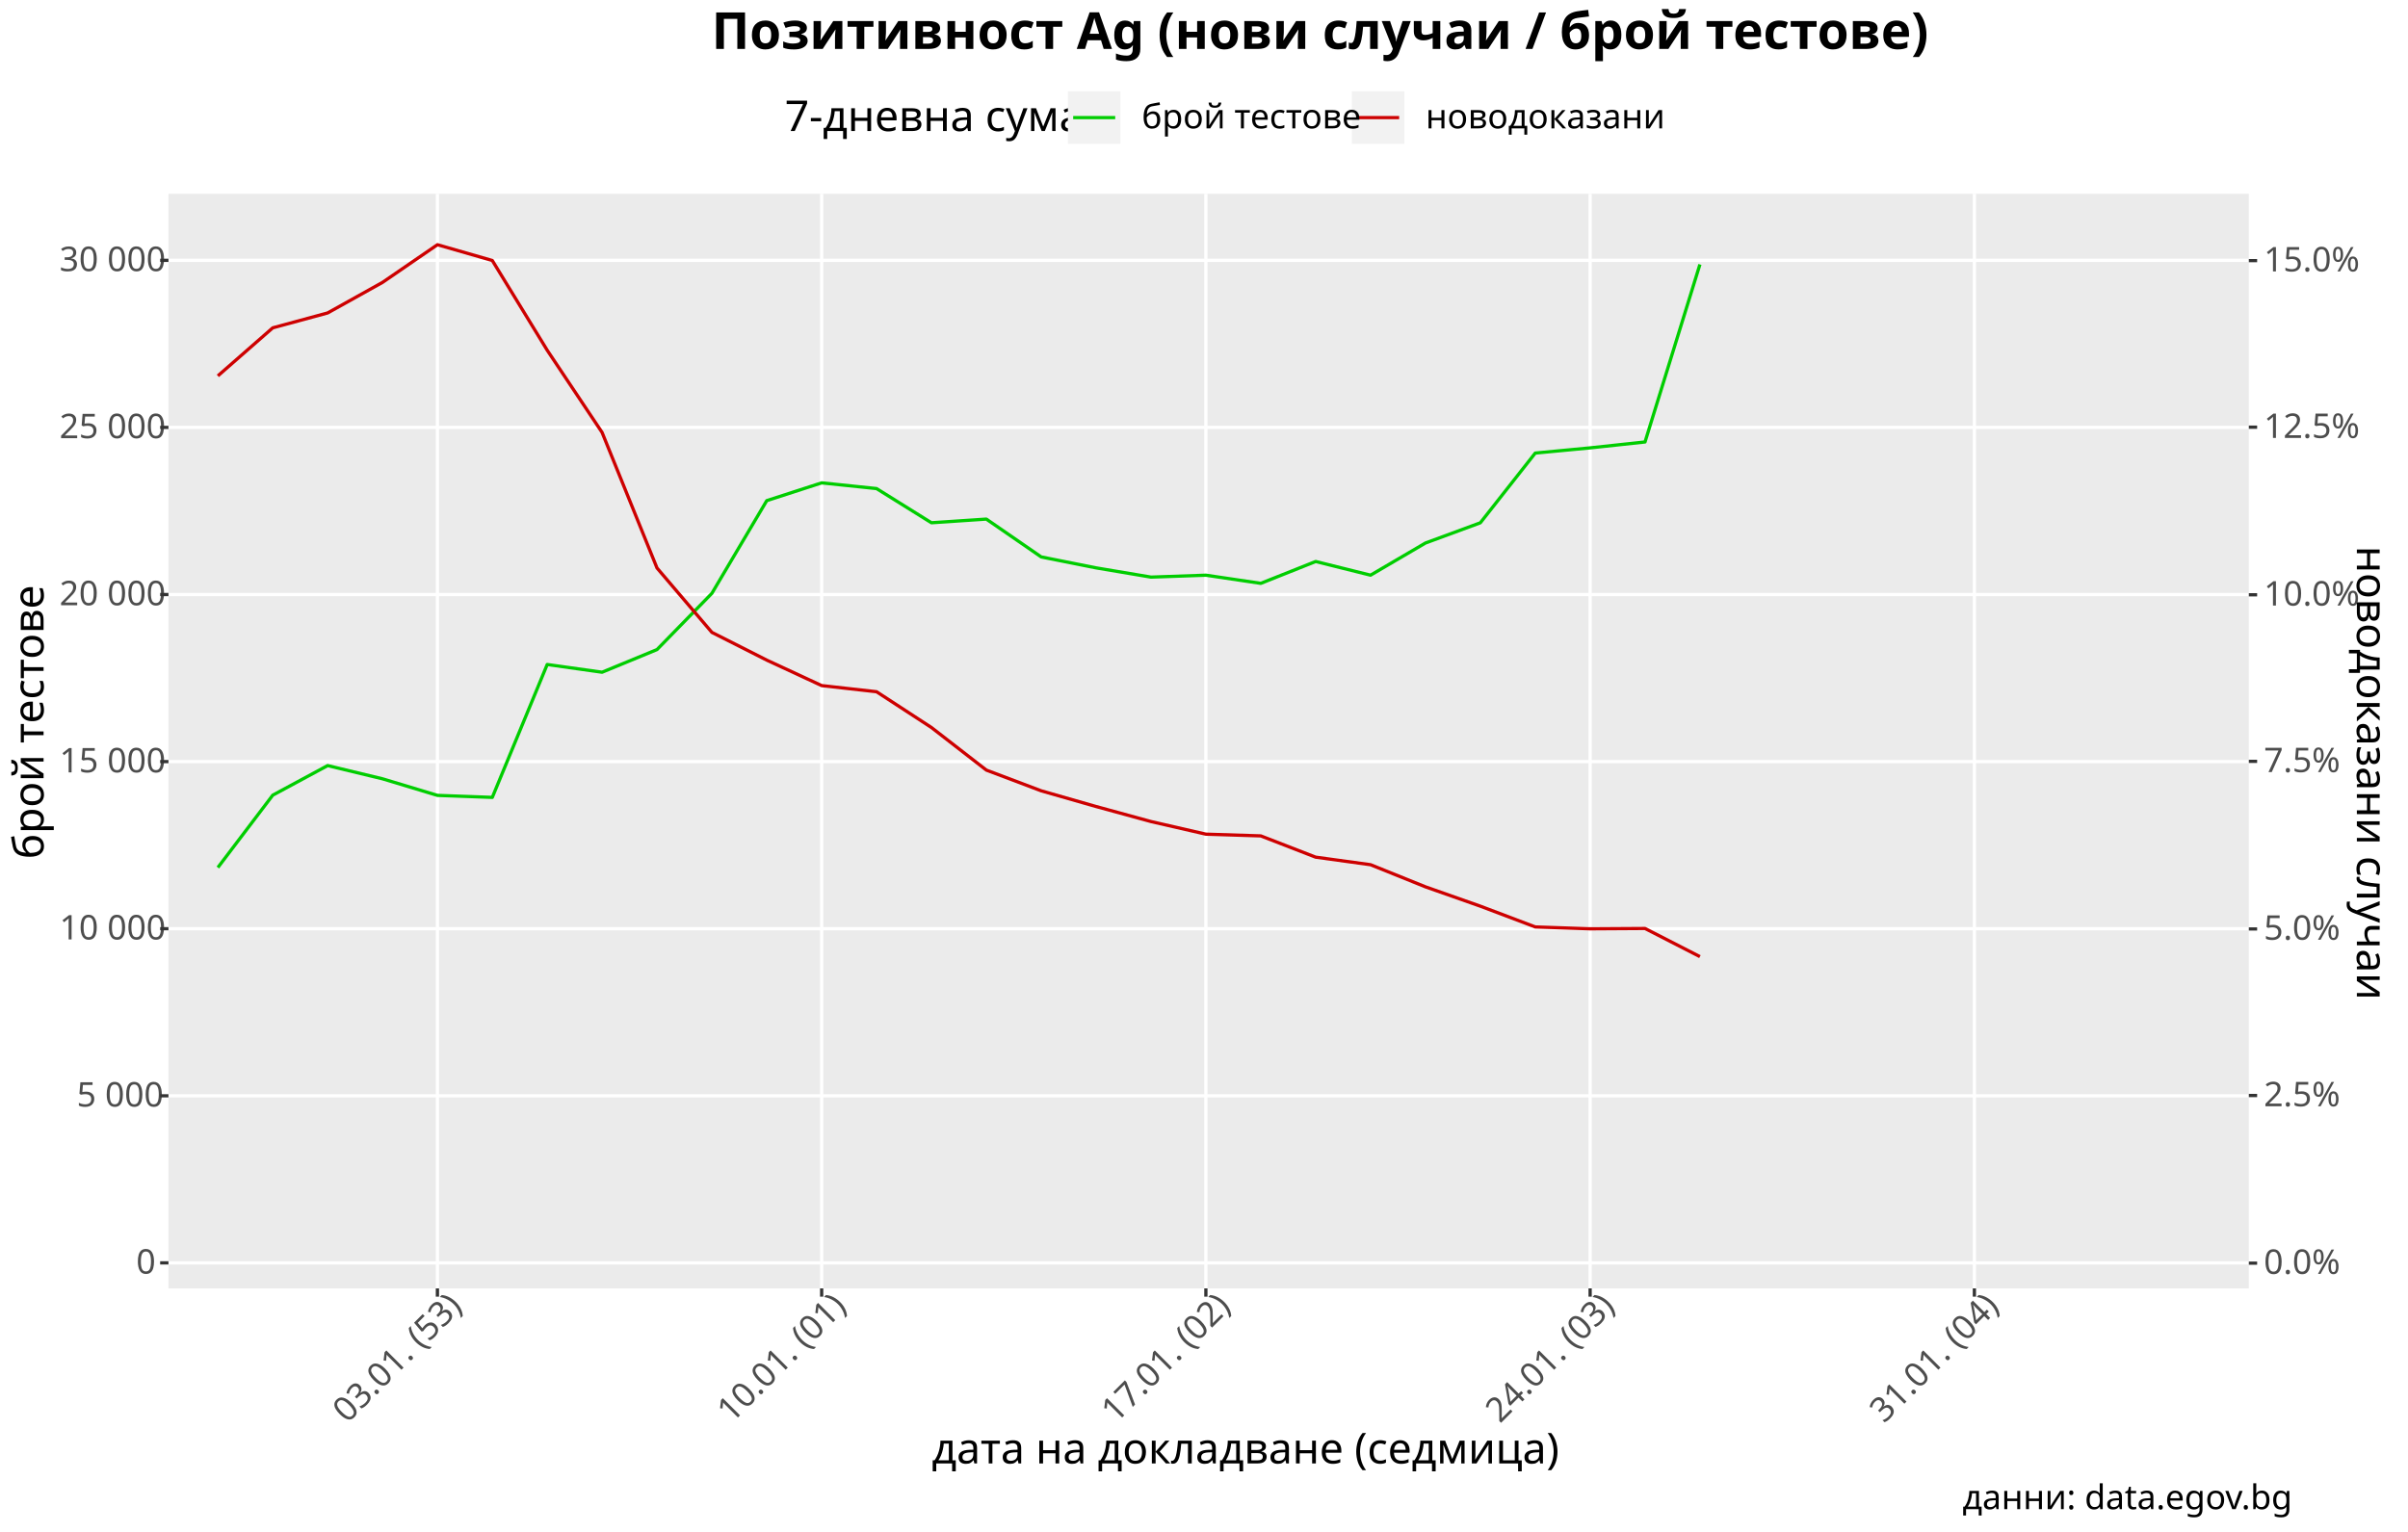
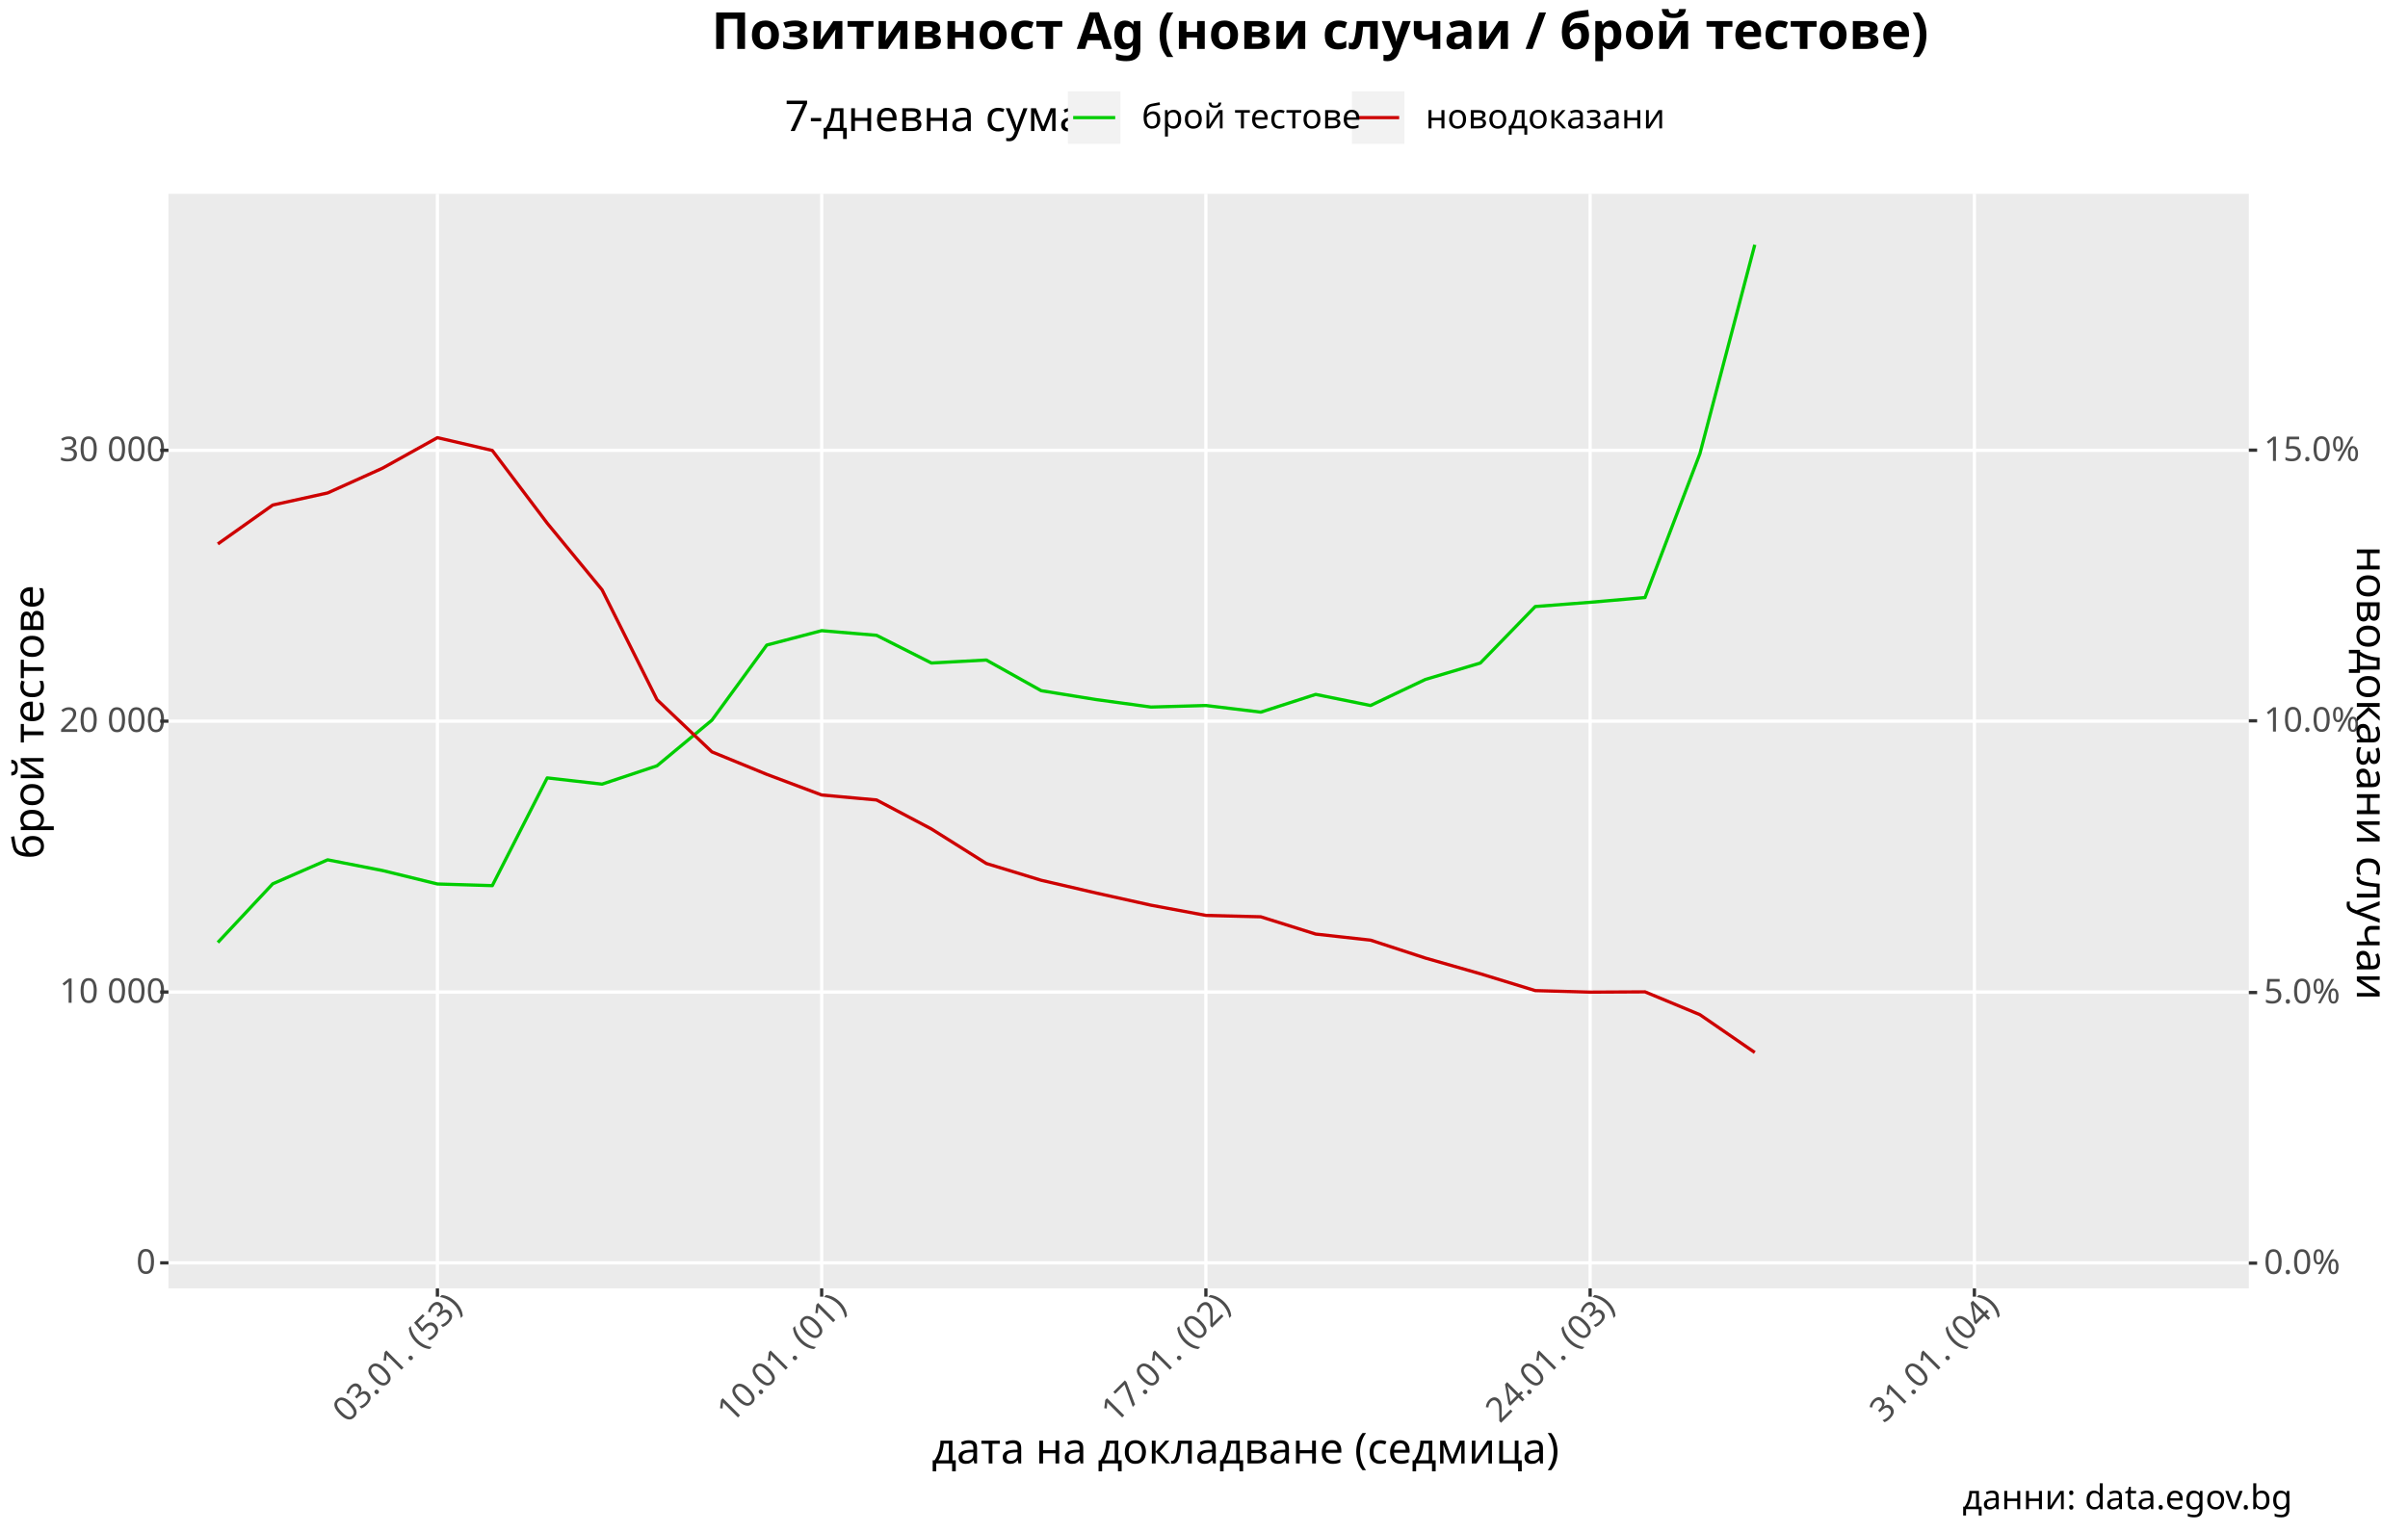
<svg xmlns="http://www.w3.org/2000/svg" viewBox="0 0 792.00 504.00">
  <defs>
    <style type="text/css">
    line, polyline, polygon, path, rect, circle {
      fill: none;
      stroke: #000000;
      stroke-linecap: round;
      stroke-linejoin: round;
      stroke-miterlimit: 10.00;
    }
  </style>
  </defs>
  <rect width="100%" height="100%" style="stroke: none; fill: #FFFFFF;" />
  <rect x="0.00" y="0.00" width="792.00" height="504.00" style="stroke-width: 1.07; stroke: #FFFFFF; fill: #FFFFFF;" />
  <defs>
    <clipPath id="cpNTUuNDF8NzM5LjY1fDQyMy44N3w2My43Nw==">
      <rect x="55.41" y="63.77" width="684.24" height="360.10" />
    </clipPath>
  </defs>
  <rect x="55.41" y="63.77" width="684.24" height="360.10" style="stroke-width: 1.07; stroke: none; fill: #EBEBEB;" clip-path="url(#cpNTUuNDF8NzM5LjY1fDQyMy44N3w2My43Nw==)" />
  <polyline points="55.41,415.49 739.65,415.49 " style="stroke-width: 1.07; stroke: #FFFFFF; stroke-linecap: butt;" clip-path="url(#cpNTUuNDF8NzM5LjY1fDQyMy44N3w2My43Nw==)" />
-   <polyline points="55.41,360.52 739.65,360.52 " style="stroke-width: 1.07; stroke: #FFFFFF; stroke-linecap: butt;" clip-path="url(#cpNTUuNDF8NzM5LjY1fDQyMy44N3w2My43Nw==)" />
-   <polyline points="55.41,305.54 739.65,305.54 " style="stroke-width: 1.07; stroke: #FFFFFF; stroke-linecap: butt;" clip-path="url(#cpNTUuNDF8NzM5LjY1fDQyMy44N3w2My43Nw==)" />
-   <polyline points="55.41,250.57 739.65,250.57 " style="stroke-width: 1.07; stroke: #FFFFFF; stroke-linecap: butt;" clip-path="url(#cpNTUuNDF8NzM5LjY1fDQyMy44N3w2My43Nw==)" />
-   <polyline points="55.41,195.60 739.65,195.60 " style="stroke-width: 1.07; stroke: #FFFFFF; stroke-linecap: butt;" clip-path="url(#cpNTUuNDF8NzM5LjY1fDQyMy44N3w2My43Nw==)" />
-   <polyline points="55.41,140.62 739.65,140.62 " style="stroke-width: 1.07; stroke: #FFFFFF; stroke-linecap: butt;" clip-path="url(#cpNTUuNDF8NzM5LjY1fDQyMy44N3w2My43Nw==)" />
-   <polyline points="55.41,85.65 739.65,85.65 " style="stroke-width: 1.07; stroke: #FFFFFF; stroke-linecap: butt;" clip-path="url(#cpNTUuNDF8NzM5LjY1fDQyMy44N3w2My43Nw==)" />
+   <polyline points="55.41,326.38 739.65,326.38 " style="stroke-width: 1.07; stroke: #FFFFFF; stroke-linecap: butt;" clip-path="url(#cpNTUuNDF8NzM5LjY1fDQyMy44N3w2My43Nw==)" />
+   <polyline points="55.41,237.26 739.65,237.26 " style="stroke-width: 1.07; stroke: #FFFFFF; stroke-linecap: butt;" clip-path="url(#cpNTUuNDF8NzM5LjY1fDQyMy44N3w2My43Nw==)" />
+   <polyline points="55.41,148.15 739.65,148.15 " style="stroke-width: 1.07; stroke: #FFFFFF; stroke-linecap: butt;" clip-path="url(#cpNTUuNDF8NzM5LjY1fDQyMy44N3w2My43Nw==)" />
  <polyline points="143.87,423.87 143.87,63.77 " style="stroke-width: 1.07; stroke: #FFFFFF; stroke-linecap: butt;" clip-path="url(#cpNTUuNDF8NzM5LjY1fDQyMy44N3w2My43Nw==)" />
  <polyline points="270.25,423.87 270.25,63.77 " style="stroke-width: 1.07; stroke: #FFFFFF; stroke-linecap: butt;" clip-path="url(#cpNTUuNDF8NzM5LjY1fDQyMy44N3w2My43Nw==)" />
  <polyline points="396.62,423.87 396.62,63.77 " style="stroke-width: 1.07; stroke: #FFFFFF; stroke-linecap: butt;" clip-path="url(#cpNTUuNDF8NzM5LjY1fDQyMy44N3w2My43Nw==)" />
  <polyline points="523.00,423.87 523.00,63.77 " style="stroke-width: 1.07; stroke: #FFFFFF; stroke-linecap: butt;" clip-path="url(#cpNTUuNDF8NzM5LjY1fDQyMy44N3w2My43Nw==)" />
  <polyline points="649.38,423.87 649.38,63.77 " style="stroke-width: 1.07; stroke: #FFFFFF; stroke-linecap: butt;" clip-path="url(#cpNTUuNDF8NzM5LjY1fDQyMy44N3w2My43Nw==)" />
-   <polyline points="71.65,285.42 89.71,261.61 107.76,251.88 125.82,256.23 143.87,261.68 161.92,262.34 179.98,218.62 198.03,221.16 216.09,213.71 234.14,195.21 252.19,164.71 270.25,158.86 288.30,160.74 306.35,171.99 324.41,170.78 342.46,183.23 360.52,186.83 378.57,189.87 396.62,189.24 414.68,191.92 432.73,184.73 450.78,189.23 468.84,178.65 486.89,172.00 504.95,149.06 523.00,147.35 541.05,145.41 559.11,87.00 " style="stroke-width: 1.07; stroke: #00CD00; stroke-linecap: butt;" clip-path="url(#cpNTUuNDF8NzM5LjY1fDQyMy44N3w2My43Nw==)" />
-   <polyline points="71.65,123.66 89.71,107.86 107.76,102.96 125.82,92.90 143.87,80.51 161.92,85.70 179.98,115.23 198.03,142.28 216.09,186.87 234.14,208.05 252.19,217.18 270.25,225.56 288.30,227.58 306.35,239.35 324.41,253.36 342.46,260.18 360.52,265.35 378.57,270.29 396.62,274.44 414.68,275.01 432.73,282.01 450.78,284.49 468.84,291.77 486.89,298.13 504.95,304.96 523.00,305.58 541.05,305.47 559.11,314.73 " style="stroke-width: 1.07; stroke: #CD0000; stroke-linecap: butt;" clip-path="url(#cpNTUuNDF8NzM5LjY1fDQyMy44N3w2My43Nw==)" />
+   <polyline points="71.65,310.07 89.71,290.77 107.76,282.88 125.82,286.41 143.87,290.83 161.92,291.37 179.98,255.93 198.03,257.98 216.09,251.95 234.14,236.95 252.19,212.23 270.25,207.49 288.30,209.02 306.35,218.13 324.41,217.15 342.46,227.24 360.52,230.16 378.57,232.62 396.62,232.11 414.68,234.29 432.73,228.46 450.78,232.11 468.84,223.53 486.89,218.14 504.95,199.55 523.00,198.16 541.05,196.59 559.11,149.25 577.16,80.51 " style="stroke-width: 1.07; stroke: #00CD00; stroke-linecap: butt;" clip-path="url(#cpNTUuNDF8NzM5LjY1fDQyMy44N3w2My43Nw==)" />
+   <polyline points="71.65,178.96 89.71,166.16 107.76,162.18 125.82,154.03 143.87,143.99 161.92,148.20 179.98,172.13 198.03,194.06 216.09,230.19 234.14,247.36 252.19,254.76 270.25,261.55 288.30,263.19 306.35,272.73 324.41,284.09 342.46,289.61 360.52,293.80 378.57,297.81 396.62,301.17 414.68,301.63 432.73,307.31 450.78,309.31 468.84,315.21 486.89,320.37 504.95,325.91 523.00,326.41 541.05,326.32 559.11,333.83 577.16,346.27 " style="stroke-width: 1.07; stroke: #CD0000; stroke-linecap: butt;" clip-path="url(#cpNTUuNDF8NzM5LjY1fDQyMy44N3w2My43Nw==)" />
  <defs>
    <clipPath id="cpMC4wMHw3OTIuMDB8NTA0LjAwfDAuMDA=">
      <rect x="0.00" y="0.00" width="792.00" height="504.00" />
    </clipPath>
  </defs>
  <g clip-path="url(#cpMC4wMHw3OTIuMDB8NTA0LjAwfDAuMDA=)">
    <text x="44.80" y="419.03" style="font-size: 11.20px; fill: #4D4D4D; font-family: Calibri;" textLength="5.68px" lengthAdjust="spacingAndGlyphs">0</text>
  </g>
  <g clip-path="url(#cpMC4wMHw3OTIuMDB8NTA0LjAwfDAuMDA=)">
-     <text x="25.24" y="364.06" style="font-size: 11.20px; fill: #4D4D4D; font-family: Calibri;" textLength="25.24px" lengthAdjust="spacingAndGlyphs">5 000</text>
+     <text x="19.56" y="329.92" style="font-size: 11.20px; fill: #4D4D4D; font-family: Calibri;" textLength="30.91px" lengthAdjust="spacingAndGlyphs">10 000</text>
  </g>
  <g clip-path="url(#cpMC4wMHw3OTIuMDB8NTA0LjAwfDAuMDA=)">
-     <text x="19.56" y="309.08" style="font-size: 11.20px; fill: #4D4D4D; font-family: Calibri;" textLength="30.91px" lengthAdjust="spacingAndGlyphs">10 000</text>
+     <text x="19.56" y="240.80" style="font-size: 11.20px; fill: #4D4D4D; font-family: Calibri;" textLength="30.91px" lengthAdjust="spacingAndGlyphs">20 000</text>
  </g>
  <g clip-path="url(#cpMC4wMHw3OTIuMDB8NTA0LjAwfDAuMDA=)">
-     <text x="19.56" y="254.11" style="font-size: 11.20px; fill: #4D4D4D; font-family: Calibri;" textLength="30.91px" lengthAdjust="spacingAndGlyphs">15 000</text>
-   </g>
-   <g clip-path="url(#cpMC4wMHw3OTIuMDB8NTA0LjAwfDAuMDA=)">
-     <text x="19.56" y="199.13" style="font-size: 11.20px; fill: #4D4D4D; font-family: Calibri;" textLength="30.91px" lengthAdjust="spacingAndGlyphs">20 000</text>
-   </g>
-   <g clip-path="url(#cpMC4wMHw3OTIuMDB8NTA0LjAwfDAuMDA=)">
-     <text x="19.56" y="144.16" style="font-size: 11.20px; fill: #4D4D4D; font-family: Calibri;" textLength="30.91px" lengthAdjust="spacingAndGlyphs">25 000</text>
-   </g>
-   <g clip-path="url(#cpMC4wMHw3OTIuMDB8NTA0LjAwfDAuMDA=)">
-     <text x="19.56" y="89.19" style="font-size: 11.20px; fill: #4D4D4D; font-family: Calibri;" textLength="30.91px" lengthAdjust="spacingAndGlyphs">30 000</text>
+     <text x="19.56" y="151.69" style="font-size: 11.20px; fill: #4D4D4D; font-family: Calibri;" textLength="30.91px" lengthAdjust="spacingAndGlyphs">30 000</text>
  </g>
  <polyline points="52.67,415.49 55.41,415.49 " style="stroke-width: 1.07; stroke: #333333; stroke-linecap: butt;" clip-path="url(#cpMC4wMHw3OTIuMDB8NTA0LjAwfDAuMDA=)" />
-   <polyline points="52.67,360.52 55.41,360.52 " style="stroke-width: 1.07; stroke: #333333; stroke-linecap: butt;" clip-path="url(#cpMC4wMHw3OTIuMDB8NTA0LjAwfDAuMDA=)" />
-   <polyline points="52.67,305.54 55.41,305.54 " style="stroke-width: 1.07; stroke: #333333; stroke-linecap: butt;" clip-path="url(#cpMC4wMHw3OTIuMDB8NTA0LjAwfDAuMDA=)" />
-   <polyline points="52.67,250.57 55.41,250.57 " style="stroke-width: 1.07; stroke: #333333; stroke-linecap: butt;" clip-path="url(#cpMC4wMHw3OTIuMDB8NTA0LjAwfDAuMDA=)" />
-   <polyline points="52.67,195.60 55.41,195.60 " style="stroke-width: 1.07; stroke: #333333; stroke-linecap: butt;" clip-path="url(#cpMC4wMHw3OTIuMDB8NTA0LjAwfDAuMDA=)" />
-   <polyline points="52.67,140.62 55.41,140.62 " style="stroke-width: 1.07; stroke: #333333; stroke-linecap: butt;" clip-path="url(#cpMC4wMHw3OTIuMDB8NTA0LjAwfDAuMDA=)" />
-   <polyline points="52.67,85.65 55.41,85.65 " style="stroke-width: 1.07; stroke: #333333; stroke-linecap: butt;" clip-path="url(#cpMC4wMHw3OTIuMDB8NTA0LjAwfDAuMDA=)" />
+   <polyline points="52.67,326.38 55.41,326.38 " style="stroke-width: 1.07; stroke: #333333; stroke-linecap: butt;" clip-path="url(#cpMC4wMHw3OTIuMDB8NTA0LjAwfDAuMDA=)" />
+   <polyline points="52.67,237.26 55.41,237.26 " style="stroke-width: 1.07; stroke: #333333; stroke-linecap: butt;" clip-path="url(#cpMC4wMHw3OTIuMDB8NTA0LjAwfDAuMDA=)" />
+   <polyline points="52.67,148.15 55.41,148.15 " style="stroke-width: 1.07; stroke: #333333; stroke-linecap: butt;" clip-path="url(#cpMC4wMHw3OTIuMDB8NTA0LjAwfDAuMDA=)" />
  <polyline points="739.65,415.58 742.38,415.58 " style="stroke-width: 1.07; stroke: #333333; stroke-linecap: butt;" clip-path="url(#cpMC4wMHw3OTIuMDB8NTA0LjAwfDAuMDA=)" />
-   <polyline points="739.65,360.42 742.38,360.42 " style="stroke-width: 1.07; stroke: #333333; stroke-linecap: butt;" clip-path="url(#cpMC4wMHw3OTIuMDB8NTA0LjAwfDAuMDA=)" />
-   <polyline points="739.65,305.63 742.38,305.63 " style="stroke-width: 1.07; stroke: #333333; stroke-linecap: butt;" clip-path="url(#cpMC4wMHw3OTIuMDB8NTA0LjAwfDAuMDA=)" />
-   <polyline points="739.65,250.48 742.38,250.48 " style="stroke-width: 1.07; stroke: #333333; stroke-linecap: butt;" clip-path="url(#cpMC4wMHw3OTIuMDB8NTA0LjAwfDAuMDA=)" />
-   <polyline points="739.65,195.69 742.38,195.69 " style="stroke-width: 1.07; stroke: #333333; stroke-linecap: butt;" clip-path="url(#cpMC4wMHw3OTIuMDB8NTA0LjAwfDAuMDA=)" />
-   <polyline points="739.65,140.54 742.38,140.54 " style="stroke-width: 1.07; stroke: #333333; stroke-linecap: butt;" clip-path="url(#cpMC4wMHw3OTIuMDB8NTA0LjAwfDAuMDA=)" />
-   <polyline points="739.65,85.75 742.38,85.75 " style="stroke-width: 1.07; stroke: #333333; stroke-linecap: butt;" clip-path="url(#cpMC4wMHw3OTIuMDB8NTA0LjAwfDAuMDA=)" />
+   <polyline points="739.65,326.54 742.38,326.54 " style="stroke-width: 1.07; stroke: #333333; stroke-linecap: butt;" clip-path="url(#cpMC4wMHw3OTIuMDB8NTA0LjAwfDAuMDA=)" />
+   <polyline points="739.65,237.15 742.38,237.15 " style="stroke-width: 1.07; stroke: #333333; stroke-linecap: butt;" clip-path="url(#cpMC4wMHw3OTIuMDB8NTA0LjAwfDAuMDA=)" />
+   <polyline points="739.65,148.11 742.38,148.11 " style="stroke-width: 1.07; stroke: #333333; stroke-linecap: butt;" clip-path="url(#cpMC4wMHw3OTIuMDB8NTA0LjAwfDAuMDA=)" />
  <g clip-path="url(#cpMC4wMHw3OTIuMDB8NTA0LjAwfDAuMDA=)">
    <text x="744.58" y="419.11" style="font-size: 11.20px; fill: #4D4D4D; font-family: Calibri;" textLength="22.19px" lengthAdjust="spacingAndGlyphs">0.0%</text>
  </g>
  <g clip-path="url(#cpMC4wMHw3OTIuMDB8NTA0LjAwfDAuMDA=)">
-     <text x="744.58" y="363.96" style="font-size: 11.20px; fill: #4D4D4D; font-family: Calibri;" textLength="22.19px" lengthAdjust="spacingAndGlyphs">2.5%</text>
+     <text x="744.58" y="330.08" style="font-size: 11.20px; fill: #4D4D4D; font-family: Calibri;" textLength="22.19px" lengthAdjust="spacingAndGlyphs">5.0%</text>
  </g>
  <g clip-path="url(#cpMC4wMHw3OTIuMDB8NTA0LjAwfDAuMDA=)">
-     <text x="744.58" y="309.17" style="font-size: 11.20px; fill: #4D4D4D; font-family: Calibri;" textLength="22.19px" lengthAdjust="spacingAndGlyphs">5.0%</text>
+     <text x="744.58" y="240.69" style="font-size: 11.20px; fill: #4D4D4D; font-family: Calibri;" textLength="27.86px" lengthAdjust="spacingAndGlyphs">10.0%</text>
  </g>
  <g clip-path="url(#cpMC4wMHw3OTIuMDB8NTA0LjAwfDAuMDA=)">
-     <text x="744.58" y="254.02" style="font-size: 11.20px; fill: #4D4D4D; font-family: Calibri;" textLength="22.19px" lengthAdjust="spacingAndGlyphs">7.5%</text>
-   </g>
-   <g clip-path="url(#cpMC4wMHw3OTIuMDB8NTA0LjAwfDAuMDA=)">
-     <text x="744.58" y="199.23" style="font-size: 11.20px; fill: #4D4D4D; font-family: Calibri;" textLength="27.86px" lengthAdjust="spacingAndGlyphs">10.0%</text>
-   </g>
-   <g clip-path="url(#cpMC4wMHw3OTIuMDB8NTA0LjAwfDAuMDA=)">
-     <text x="744.58" y="144.08" style="font-size: 11.20px; fill: #4D4D4D; font-family: Calibri;" textLength="27.86px" lengthAdjust="spacingAndGlyphs">12.5%</text>
-   </g>
-   <g clip-path="url(#cpMC4wMHw3OTIuMDB8NTA0LjAwfDAuMDA=)">
-     <text x="744.58" y="89.29" style="font-size: 11.20px; fill: #4D4D4D; font-family: Calibri;" textLength="27.86px" lengthAdjust="spacingAndGlyphs">15.0%</text>
+     <text x="744.58" y="151.65" style="font-size: 11.20px; fill: #4D4D4D; font-family: Calibri;" textLength="27.86px" lengthAdjust="spacingAndGlyphs">15.0%</text>
  </g>
  <polyline points="143.87,426.61 143.87,423.87 " style="stroke-width: 1.07; stroke: #333333; stroke-linecap: butt;" clip-path="url(#cpMC4wMHw3OTIuMDB8NTA0LjAwfDAuMDA=)" />
  <polyline points="270.25,426.61 270.25,423.87 " style="stroke-width: 1.07; stroke: #333333; stroke-linecap: butt;" clip-path="url(#cpMC4wMHw3OTIuMDB8NTA0LjAwfDAuMDA=)" />
  <polyline points="396.62,426.61 396.62,423.87 " style="stroke-width: 1.07; stroke: #333333; stroke-linecap: butt;" clip-path="url(#cpMC4wMHw3OTIuMDB8NTA0LjAwfDAuMDA=)" />
  <polyline points="523.00,426.61 523.00,423.87 " style="stroke-width: 1.07; stroke: #333333; stroke-linecap: butt;" clip-path="url(#cpMC4wMHw3OTIuMDB8NTA0LjAwfDAuMDA=)" />
  <polyline points="649.38,426.61 649.38,423.87 " style="stroke-width: 1.07; stroke: #333333; stroke-linecap: butt;" clip-path="url(#cpMC4wMHw3OTIuMDB8NTA0LjAwfDAuMDA=)" />
  <g clip-path="url(#cpMC4wMHw3OTIuMDB8NTA0LjAwfDAuMDA=)">
    <text transform="translate(114.20,468.48) rotate(-45)" style="font-size: 11.20px; fill: #4D4D4D; font-family: Calibri;" textLength="49.04px" lengthAdjust="spacingAndGlyphs">03.01. (53)</text>
  </g>
  <g clip-path="url(#cpMC4wMHw3OTIuMDB8NTA0LjAwfDAuMDA=)">
    <text transform="translate(240.58,468.48) rotate(-45)" style="font-size: 11.20px; fill: #4D4D4D; font-family: Calibri;" textLength="49.04px" lengthAdjust="spacingAndGlyphs">10.01. (01)</text>
  </g>
  <g clip-path="url(#cpMC4wMHw3OTIuMDB8NTA0LjAwfDAuMDA=)">
    <text transform="translate(366.95,468.48) rotate(-45)" style="font-size: 11.20px; fill: #4D4D4D; font-family: Calibri;" textLength="49.04px" lengthAdjust="spacingAndGlyphs">17.01. (02)</text>
  </g>
  <g clip-path="url(#cpMC4wMHw3OTIuMDB8NTA0LjAwfDAuMDA=)">
    <text transform="translate(493.33,468.48) rotate(-45)" style="font-size: 11.20px; fill: #4D4D4D; font-family: Calibri;" textLength="49.04px" lengthAdjust="spacingAndGlyphs">24.01. (03)</text>
  </g>
  <g clip-path="url(#cpMC4wMHw3OTIuMDB8NTA0LjAwfDAuMDA=)">
    <text transform="translate(619.70,468.48) rotate(-45)" style="font-size: 11.20px; fill: #4D4D4D; font-family: Calibri;" textLength="49.04px" lengthAdjust="spacingAndGlyphs">31.01. (04)</text>
  </g>
  <g clip-path="url(#cpMC4wMHw3OTIuMDB8NTA0LjAwfDAuMDA=)">
    <text x="306.50" y="481.47" style="font-size: 14.00px; font-family: Calibri;" textLength="182.06px" lengthAdjust="spacingAndGlyphs">дата на докладване (седмица)</text>
  </g>
  <g clip-path="url(#cpMC4wMHw3OTIuMDB8NTA0LjAwfDAuMDA=)">
    <text transform="translate(14.33,282.67) rotate(-90)" style="font-size: 14.00px; font-family: Calibri;" textLength="77.71px" lengthAdjust="spacingAndGlyphs">брой тестове</text>
  </g>
  <g clip-path="url(#cpMC4wMHw3OTIuMDB8NTA0LjAwfDAuMDA=)">
    <text transform="translate(775.18,179.60) rotate(90)" style="font-size: 14.00px; font-family: Calibri;" textLength="128.43px" lengthAdjust="spacingAndGlyphs">новодоказани случаи</text>
  </g>
  <rect x="252.65" y="24.57" width="289.75" height="28.24" style="stroke-width: 1.07; stroke: none; fill: #FFFFFF;" clip-path="url(#cpMC4wMHw3OTIuMDB8NTA0LjAwfDAuMDA=)" />
  <g clip-path="url(#cpMC4wMHw3OTIuMDB8NTA0LjAwfDAuMDA=)">
    <text x="258.13" y="43.11" style="font-size: 14.00px; font-family: Calibri;" textLength="86.14px" lengthAdjust="spacingAndGlyphs">7-дневна сума</text>
  </g>
  <rect x="351.24" y="30.05" width="17.28" height="17.28" style="stroke-width: 1.07; stroke: none; fill: #F2F2F2;" clip-path="url(#cpMC4wMHw3OTIuMDB8NTA0LjAwfDAuMDA=)" />
  <line x1="352.97" y1="38.69" x2="366.80" y2="38.69" style="stroke-width: 1.07; stroke: #00CD00; stroke-linecap: butt;" clip-path="url(#cpMC4wMHw3OTIuMDB8NTA0LjAwfDAuMDA=)" />
  <rect x="444.64" y="30.05" width="17.28" height="17.28" style="stroke-width: 1.07; stroke: none; fill: #F2F2F2;" clip-path="url(#cpMC4wMHw3OTIuMDB8NTA0LjAwfDAuMDA=)" />
  <line x1="446.37" y1="38.69" x2="460.19" y2="38.69" style="stroke-width: 1.07; stroke: #CD0000; stroke-linecap: butt;" clip-path="url(#cpMC4wMHw3OTIuMDB8NTA0LjAwfDAuMDA=)" />
  <g clip-path="url(#cpMC4wMHw3OTIuMDB8NTA0LjAwfDAuMDA=)">
    <text x="375.50" y="42.23" style="font-size: 11.20px; font-family: Calibri;" textLength="62.17px" lengthAdjust="spacingAndGlyphs">брой тестове</text>
  </g>
  <g clip-path="url(#cpMC4wMHw3OTIuMDB8NTA0LjAwfDAuMDA=)">
    <text x="468.89" y="42.23" style="font-size: 11.20px; font-family: Calibri;" textLength="68.03px" lengthAdjust="spacingAndGlyphs">новодоказани</text>
  </g>
  <g clip-path="url(#cpMC4wMHw3OTIuMDB8NTA0LjAwfDAuMDA=)">
    <text x="234.04" y="16.09" style="font-size: 16.80px; font-weight: bold; font-family: Calibri;" textLength="326.98px" lengthAdjust="spacingAndGlyphs">Позитивност Ag (нови случаи / брой тестове)</text>
  </g>
  <g clip-path="url(#cpMC4wMHw3OTIuMDB8NTA0LjAwfDAuMDA=)">
    <text x="645.48" y="496.52" style="font-size: 11.20px; font-family: Calibri;" textLength="94.16px" lengthAdjust="spacingAndGlyphs">данни: data.egov.bg</text>
  </g>
</svg>
